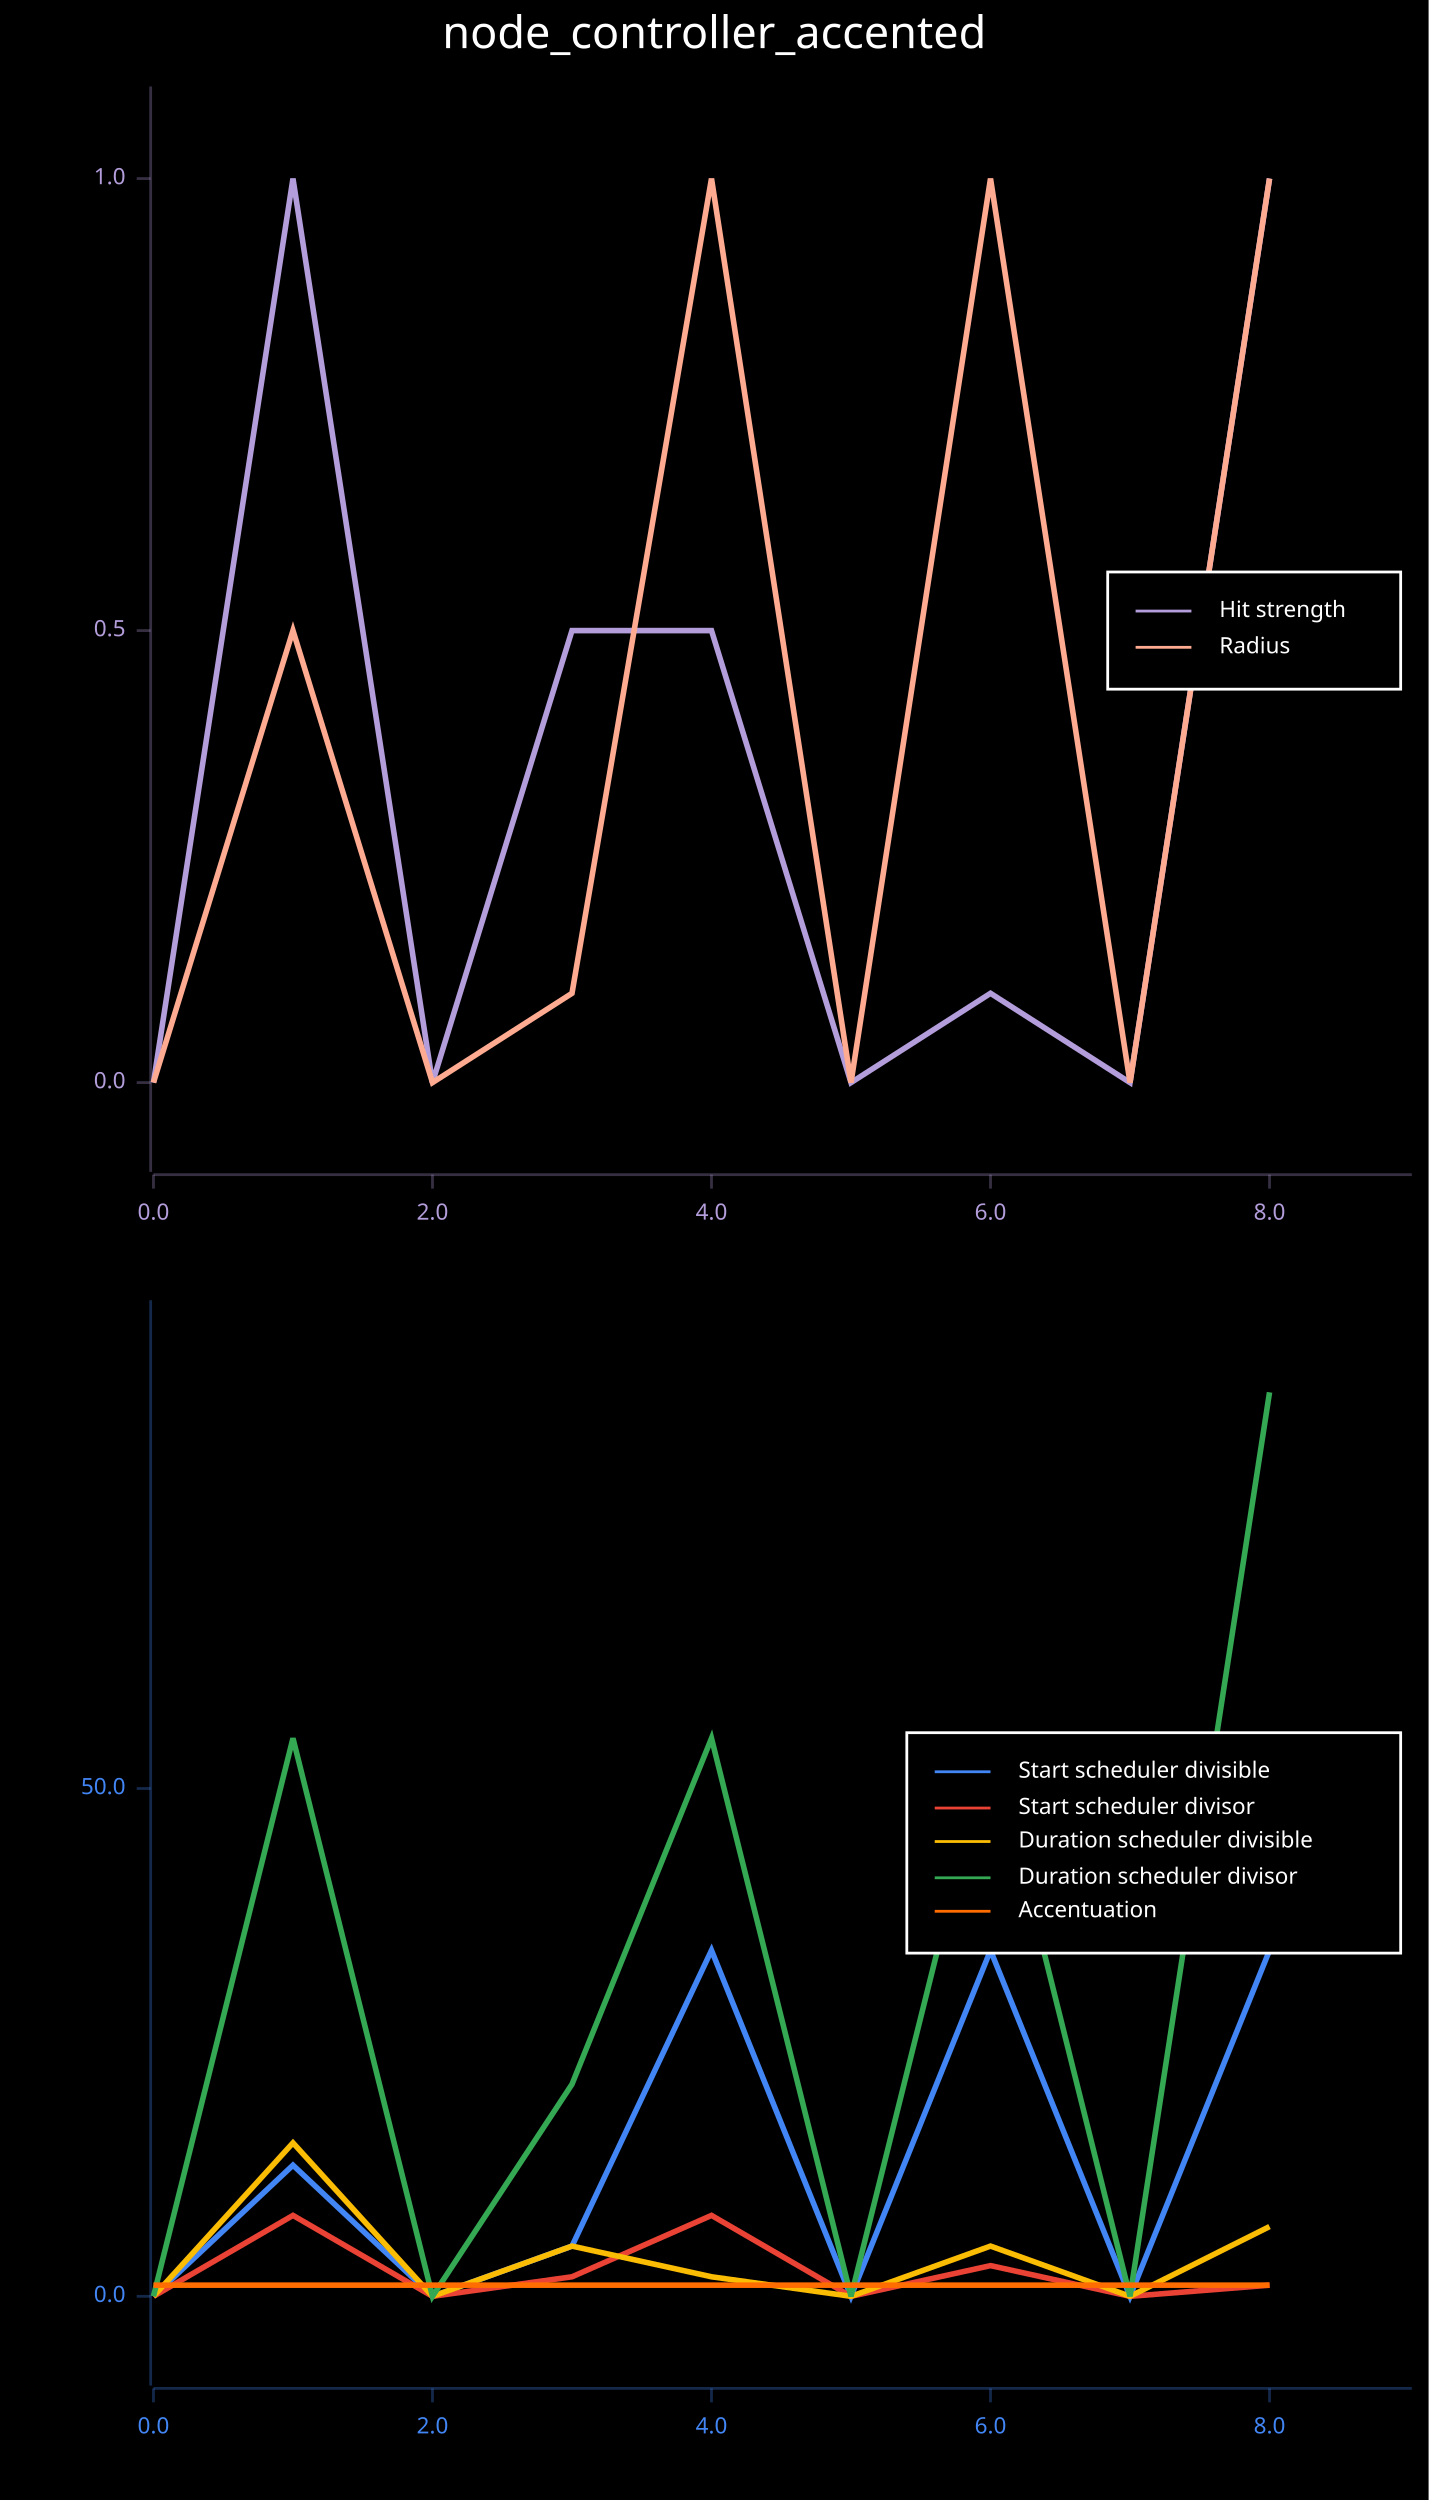
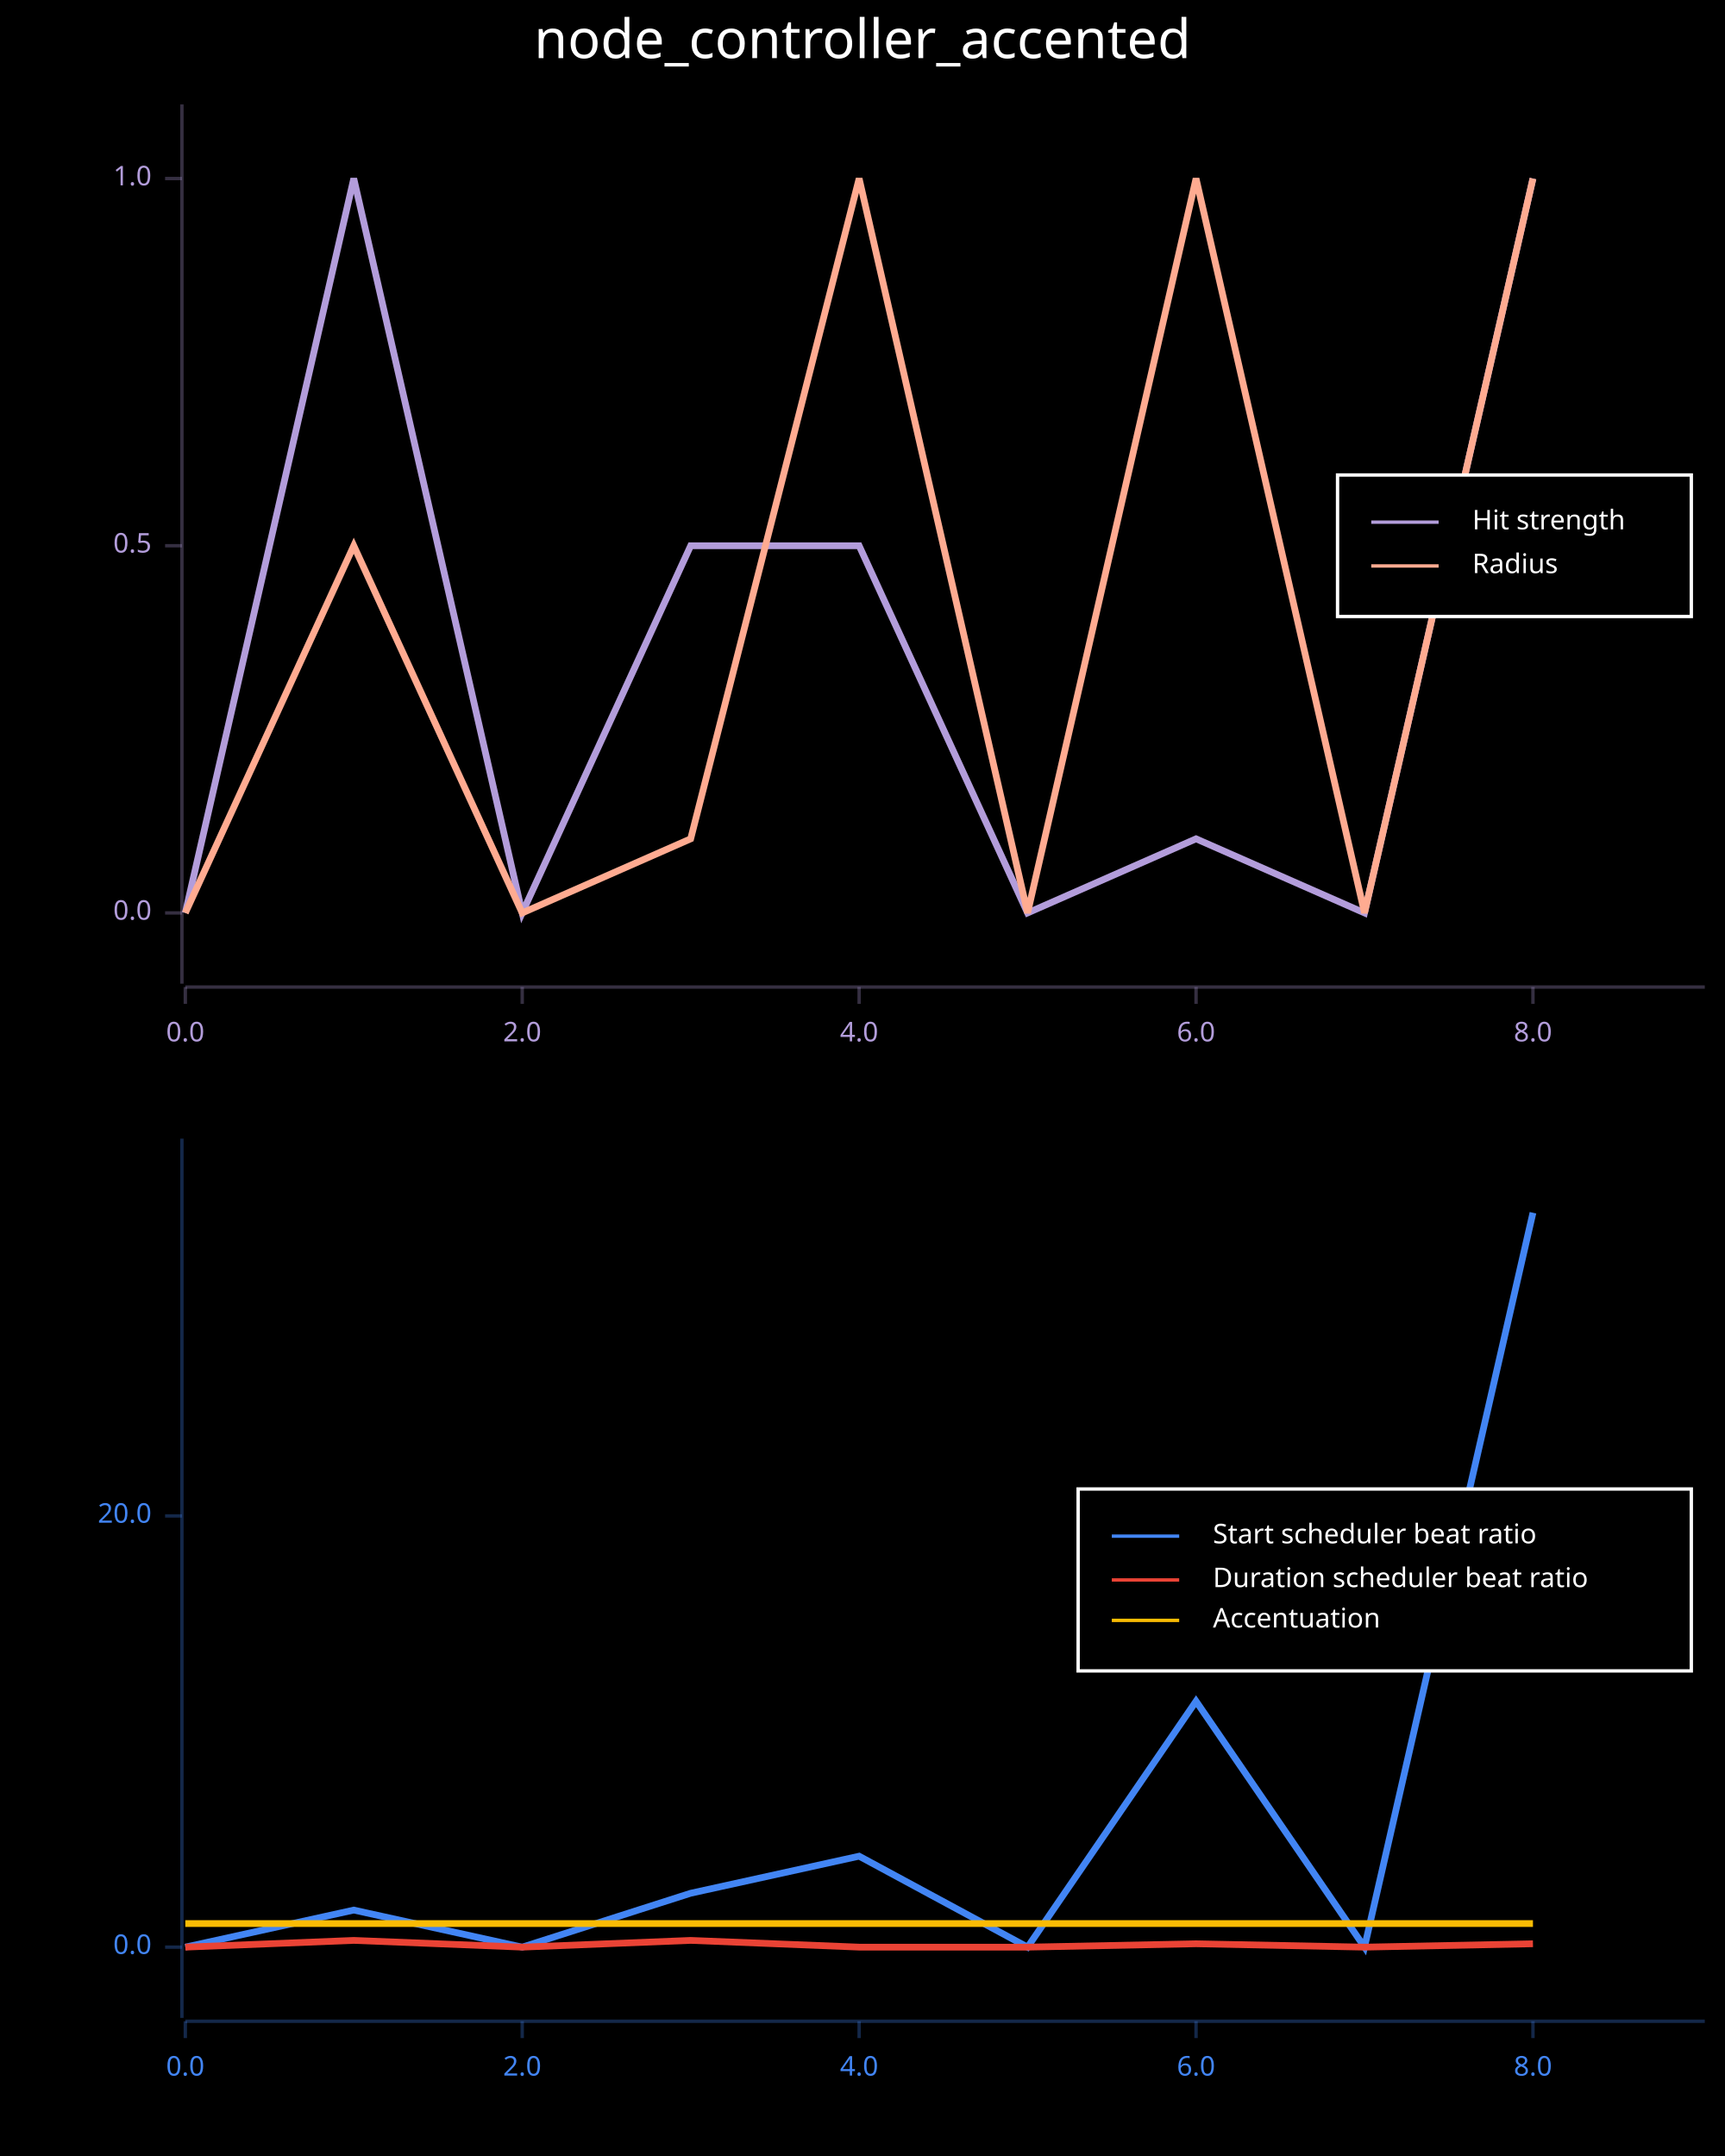
- <svg xmlns="http://www.w3.org/2000/svg" width="512" height="896" viewBox="0 0 512 896">
-   <rect x="0" y="0" width="512" height="896" opacity="1" fill="#000000" stroke="none" />
+ <svg xmlns="http://www.w3.org/2000/svg" width="512" height="640" viewBox="0 0 512 640">
+   <rect x="0" y="0" width="512" height="640" opacity="1" fill="#000000" stroke="none" />
  <text x="256" y="5" dy="0.76em" text-anchor="middle" font-family="sans-serif" font-size="16.129" opacity="1" fill="#FFFFFF">
node_controller_accented
</text>
-   <polyline fill="none" opacity="0.3" stroke="#B39DDB" stroke-width="1" points="54,31 54,420 " />
-   <text x="45" y="388" dy="0.5ex" text-anchor="end" font-family="sans-serif" font-size="8.065" opacity="1" fill="#B39DDB">
+   <polyline fill="none" opacity="0.3" stroke="#B39DDB" stroke-width="1" points="54,31 54,292 " />
+   <text x="45" y="271" dy="0.5ex" text-anchor="end" font-family="sans-serif" font-size="8.065" opacity="1" fill="#B39DDB">
0.0
</text>
-   <polyline fill="none" opacity="0.3" stroke="#B39DDB" stroke-width="1" points="49,388 54,388 " />
-   <text x="45" y="226" dy="0.5ex" text-anchor="end" font-family="sans-serif" font-size="8.065" opacity="1" fill="#B39DDB">
+   <polyline fill="none" opacity="0.3" stroke="#B39DDB" stroke-width="1" points="49,271 54,271 " />
+   <text x="45" y="162" dy="0.5ex" text-anchor="end" font-family="sans-serif" font-size="8.065" opacity="1" fill="#B39DDB">
0.5
</text>
-   <polyline fill="none" opacity="0.3" stroke="#B39DDB" stroke-width="1" points="49,226 54,226 " />
-   <text x="45" y="64" dy="0.5ex" text-anchor="end" font-family="sans-serif" font-size="8.065" opacity="1" fill="#B39DDB">
+   <polyline fill="none" opacity="0.3" stroke="#B39DDB" stroke-width="1" points="49,162 54,162 " />
+   <text x="45" y="53" dy="0.5ex" text-anchor="end" font-family="sans-serif" font-size="8.065" opacity="1" fill="#B39DDB">
1.0
</text>
-   <polyline fill="none" opacity="0.3" stroke="#B39DDB" stroke-width="1" points="49,64 54,64 " />
-   <polyline fill="none" opacity="0.3" stroke="#B39DDB" stroke-width="1" points="55,421 506,421 " />
-   <text x="55" y="431" dy="0.76em" text-anchor="middle" font-family="sans-serif" font-size="8.065" opacity="1" fill="#B39DDB">
+   <polyline fill="none" opacity="0.3" stroke="#B39DDB" stroke-width="1" points="49,53 54,53 " />
+   <polyline fill="none" opacity="0.3" stroke="#B39DDB" stroke-width="1" points="55,293 506,293 " />
+   <text x="55" y="303" dy="0.76em" text-anchor="middle" font-family="sans-serif" font-size="8.065" opacity="1" fill="#B39DDB">
0.0
</text>
-   <polyline fill="none" opacity="0.3" stroke="#B39DDB" stroke-width="1" points="55,421 55,426 " />
-   <text x="155" y="431" dy="0.76em" text-anchor="middle" font-family="sans-serif" font-size="8.065" opacity="1" fill="#B39DDB">
+   <polyline fill="none" opacity="0.3" stroke="#B39DDB" stroke-width="1" points="55,293 55,298 " />
+   <text x="155" y="303" dy="0.76em" text-anchor="middle" font-family="sans-serif" font-size="8.065" opacity="1" fill="#B39DDB">
2.0
</text>
-   <polyline fill="none" opacity="0.3" stroke="#B39DDB" stroke-width="1" points="155,421 155,426 " />
-   <text x="255" y="431" dy="0.76em" text-anchor="middle" font-family="sans-serif" font-size="8.065" opacity="1" fill="#B39DDB">
+   <polyline fill="none" opacity="0.3" stroke="#B39DDB" stroke-width="1" points="155,293 155,298 " />
+   <text x="255" y="303" dy="0.76em" text-anchor="middle" font-family="sans-serif" font-size="8.065" opacity="1" fill="#B39DDB">
4.0
</text>
-   <polyline fill="none" opacity="0.3" stroke="#B39DDB" stroke-width="1" points="255,421 255,426 " />
-   <text x="355" y="431" dy="0.76em" text-anchor="middle" font-family="sans-serif" font-size="8.065" opacity="1" fill="#B39DDB">
+   <polyline fill="none" opacity="0.3" stroke="#B39DDB" stroke-width="1" points="255,293 255,298 " />
+   <text x="355" y="303" dy="0.76em" text-anchor="middle" font-family="sans-serif" font-size="8.065" opacity="1" fill="#B39DDB">
6.0
</text>
-   <polyline fill="none" opacity="0.3" stroke="#B39DDB" stroke-width="1" points="355,421 355,426 " />
-   <text x="455" y="431" dy="0.76em" text-anchor="middle" font-family="sans-serif" font-size="8.065" opacity="1" fill="#B39DDB">
+   <polyline fill="none" opacity="0.3" stroke="#B39DDB" stroke-width="1" points="355,293 355,298 " />
+   <text x="455" y="303" dy="0.76em" text-anchor="middle" font-family="sans-serif" font-size="8.065" opacity="1" fill="#B39DDB">
8.0
</text>
-   <polyline fill="none" opacity="0.3" stroke="#B39DDB" stroke-width="1" points="455,421 455,426 " />
-   <polyline fill="none" opacity="1" stroke="#B39DDB" stroke-width="2" points="55,388 105,64 155,388 205,226 255,226 305,388 355,356 405,388 455,64 " />
-   <polyline fill="none" opacity="1" stroke="#FFAB91" stroke-width="2" points="55,388 105,226 155,388 205,356 255,64 305,388 355,64 405,388 455,64 " />
-   <rect x="397" y="205" width="105" height="42" opacity="1" fill="#000000" stroke="none" />
-   <rect x="397" y="205" width="105" height="42" opacity="1" fill="none" stroke="#FFFFFF" />
-   <text x="437" y="215" dy="0.76em" text-anchor="start" font-family="sans-serif" font-size="8.065" opacity="1" fill="#FFFFFF">
+   <polyline fill="none" opacity="0.3" stroke="#B39DDB" stroke-width="1" points="455,293 455,298 " />
+   <polyline fill="none" opacity="1" stroke="#B39DDB" stroke-width="2" points="55,271 105,53 155,271 205,162 255,162 305,271 355,249 405,271 455,53 " />
+   <polyline fill="none" opacity="1" stroke="#FFAB91" stroke-width="2" points="55,271 105,162 155,271 205,249 255,53 305,271 355,53 405,271 455,53 " />
+   <rect x="397" y="141" width="105" height="42" opacity="1" fill="#000000" stroke="none" />
+   <rect x="397" y="141" width="105" height="42" opacity="1" fill="none" stroke="#FFFFFF" />
+   <text x="437" y="151" dy="0.76em" text-anchor="start" font-family="sans-serif" font-size="8.065" opacity="1" fill="#FFFFFF">
Hit strength
</text>
-   <text x="437" y="228" dy="0.76em" text-anchor="start" font-family="sans-serif" font-size="8.065" opacity="1" fill="#FFFFFF">
+   <text x="437" y="164" dy="0.76em" text-anchor="start" font-family="sans-serif" font-size="8.065" opacity="1" fill="#FFFFFF">
Radius
</text>
-   <polyline fill="none" opacity="1" stroke="#B39DDB" stroke-width="1" points="407,219 427,219 " />
-   <polyline fill="none" opacity="1" stroke="#FFAB91" stroke-width="1" points="407,232 427,232 " />
-   <polyline fill="none" opacity="0.3" stroke="#4285F4" stroke-width="1" points="54,466 54,855 " />
-   <text x="45" y="823" dy="0.5ex" text-anchor="end" font-family="sans-serif" font-size="8.065" opacity="1" fill="#4285F4">
+   <polyline fill="none" opacity="1" stroke="#B39DDB" stroke-width="1" points="407,155 427,155 " />
+   <polyline fill="none" opacity="1" stroke="#FFAB91" stroke-width="1" points="407,168 427,168 " />
+   <polyline fill="none" opacity="0.3" stroke="#4285F4" stroke-width="1" points="54,338 54,599 " />
+   <text x="45" y="578" dy="0.5ex" text-anchor="end" font-family="sans-serif" font-size="8.065" opacity="1" fill="#4285F4">
0.0
</text>
-   <polyline fill="none" opacity="0.3" stroke="#4285F4" stroke-width="1" points="49,823 54,823 " />
-   <text x="45" y="641" dy="0.5ex" text-anchor="end" font-family="sans-serif" font-size="8.065" opacity="1" fill="#4285F4">
- 50.0
+   <polyline fill="none" opacity="0.3" stroke="#4285F4" stroke-width="1" points="49,578 54,578 " />
+   <text x="45" y="450" dy="0.5ex" text-anchor="end" font-family="sans-serif" font-size="8.065" opacity="1" fill="#4285F4">
+ 20.0
</text>
-   <polyline fill="none" opacity="0.3" stroke="#4285F4" stroke-width="1" points="49,641 54,641 " />
-   <polyline fill="none" opacity="0.3" stroke="#4285F4" stroke-width="1" points="55,856 506,856 " />
-   <text x="55" y="866" dy="0.76em" text-anchor="middle" font-family="sans-serif" font-size="8.065" opacity="1" fill="#4285F4">
+   <polyline fill="none" opacity="0.3" stroke="#4285F4" stroke-width="1" points="49,450 54,450 " />
+   <polyline fill="none" opacity="0.3" stroke="#4285F4" stroke-width="1" points="55,600 506,600 " />
+   <text x="55" y="610" dy="0.76em" text-anchor="middle" font-family="sans-serif" font-size="8.065" opacity="1" fill="#4285F4">
0.0
</text>
-   <polyline fill="none" opacity="0.3" stroke="#4285F4" stroke-width="1" points="55,856 55,861 " />
-   <text x="155" y="866" dy="0.76em" text-anchor="middle" font-family="sans-serif" font-size="8.065" opacity="1" fill="#4285F4">
+   <polyline fill="none" opacity="0.3" stroke="#4285F4" stroke-width="1" points="55,600 55,605 " />
+   <text x="155" y="610" dy="0.76em" text-anchor="middle" font-family="sans-serif" font-size="8.065" opacity="1" fill="#4285F4">
2.0
</text>
-   <polyline fill="none" opacity="0.3" stroke="#4285F4" stroke-width="1" points="155,856 155,861 " />
-   <text x="255" y="866" dy="0.76em" text-anchor="middle" font-family="sans-serif" font-size="8.065" opacity="1" fill="#4285F4">
+   <polyline fill="none" opacity="0.3" stroke="#4285F4" stroke-width="1" points="155,600 155,605 " />
+   <text x="255" y="610" dy="0.76em" text-anchor="middle" font-family="sans-serif" font-size="8.065" opacity="1" fill="#4285F4">
4.0
</text>
-   <polyline fill="none" opacity="0.3" stroke="#4285F4" stroke-width="1" points="255,856 255,861 " />
-   <text x="355" y="866" dy="0.76em" text-anchor="middle" font-family="sans-serif" font-size="8.065" opacity="1" fill="#4285F4">
+   <polyline fill="none" opacity="0.3" stroke="#4285F4" stroke-width="1" points="255,600 255,605 " />
+   <text x="355" y="610" dy="0.76em" text-anchor="middle" font-family="sans-serif" font-size="8.065" opacity="1" fill="#4285F4">
6.0
</text>
-   <polyline fill="none" opacity="0.3" stroke="#4285F4" stroke-width="1" points="355,856 355,861 " />
-   <text x="455" y="866" dy="0.76em" text-anchor="middle" font-family="sans-serif" font-size="8.065" opacity="1" fill="#4285F4">
+   <polyline fill="none" opacity="0.3" stroke="#4285F4" stroke-width="1" points="355,600 355,605 " />
+   <text x="455" y="610" dy="0.76em" text-anchor="middle" font-family="sans-serif" font-size="8.065" opacity="1" fill="#4285F4">
8.0
</text>
-   <polyline fill="none" opacity="0.3" stroke="#4285F4" stroke-width="1" points="455,856 455,861 " />
-   <polyline fill="none" opacity="1" stroke="#4285F4" stroke-width="2" points="55,823 105,776 155,823 205,805 255,699 305,823 355,699 405,823 455,699 " />
-   <polyline fill="none" opacity="1" stroke="#EA4335" stroke-width="2" points="55,823 105,794 155,823 205,816 255,794 305,823 355,812 405,823 455,819 " />
-   <polyline fill="none" opacity="1" stroke="#FBBC04" stroke-width="2" points="55,823 105,768 155,823 205,805 255,816 305,823 355,805 405,823 455,798 " />
-   <polyline fill="none" opacity="1" stroke="#34A853" stroke-width="2" points="55,823 105,623 155,823 205,747 255,623 305,823 355,623 405,823 455,499 " />
-   <polyline fill="none" opacity="1" stroke="#FF6D00" stroke-width="2" points="55,819 105,819 155,819 205,819 255,819 305,819 355,819 405,819 455,819 " />
-   <rect x="325" y="621" width="177" height="79" opacity="1" fill="#000000" stroke="none" />
-   <rect x="325" y="621" width="177" height="79" opacity="1" fill="none" stroke="#FFFFFF" />
-   <text x="365" y="631" dy="0.76em" text-anchor="start" font-family="sans-serif" font-size="8.065" opacity="1" fill="#FFFFFF">
- Start scheduler divisible
+   <polyline fill="none" opacity="0.3" stroke="#4285F4" stroke-width="1" points="455,600 455,605 " />
+   <polyline fill="none" opacity="1" stroke="#4285F4" stroke-width="2" points="55,578 105,567 155,578 205,562 255,551 305,578 355,505 405,578 455,360 " />
+   <polyline fill="none" opacity="1" stroke="#EA4335" stroke-width="2" points="55,578 105,576 155,578 205,576 255,578 305,578 355,577 405,578 455,577 " />
+   <polyline fill="none" opacity="1" stroke="#FBBC04" stroke-width="2" points="55,571 105,571 155,571 205,571 255,571 305,571 355,571 405,571 455,571 " />
+   <rect x="320" y="442" width="182" height="54" opacity="1" fill="#000000" stroke="none" />
+   <rect x="320" y="442" width="182" height="54" opacity="1" fill="none" stroke="#FFFFFF" />
+   <text x="360" y="452" dy="0.76em" text-anchor="start" font-family="sans-serif" font-size="8.065" opacity="1" fill="#FFFFFF">
+ Start scheduler beat ratio
</text>
-   <text x="365" y="644" dy="0.76em" text-anchor="start" font-family="sans-serif" font-size="8.065" opacity="1" fill="#FFFFFF">
- Start scheduler divisor
+   <text x="360" y="465" dy="0.76em" text-anchor="start" font-family="sans-serif" font-size="8.065" opacity="1" fill="#FFFFFF">
+ Duration scheduler beat ratio
</text>
-   <text x="365" y="656" dy="0.76em" text-anchor="start" font-family="sans-serif" font-size="8.065" opacity="1" fill="#FFFFFF">
- Duration scheduler divisible
- </text>
-   <text x="365" y="669" dy="0.76em" text-anchor="start" font-family="sans-serif" font-size="8.065" opacity="1" fill="#FFFFFF">
- Duration scheduler divisor
- </text>
-   <text x="365" y="681" dy="0.76em" text-anchor="start" font-family="sans-serif" font-size="8.065" opacity="1" fill="#FFFFFF">
+   <text x="360" y="477" dy="0.76em" text-anchor="start" font-family="sans-serif" font-size="8.065" opacity="1" fill="#FFFFFF">
Accentuation
</text>
-   <polyline fill="none" opacity="1" stroke="#4285F4" stroke-width="1" points="335,635 355,635 " />
-   <polyline fill="none" opacity="1" stroke="#EA4335" stroke-width="1" points="335,648 355,648 " />
-   <polyline fill="none" opacity="1" stroke="#FBBC04" stroke-width="1" points="335,660 355,660 " />
-   <polyline fill="none" opacity="1" stroke="#34A853" stroke-width="1" points="335,673 355,673 " />
-   <polyline fill="none" opacity="1" stroke="#FF6D00" stroke-width="1" points="335,685 355,685 " />
+   <polyline fill="none" opacity="1" stroke="#4285F4" stroke-width="1" points="330,456 350,456 " />
+   <polyline fill="none" opacity="1" stroke="#EA4335" stroke-width="1" points="330,469 350,469 " />
+   <polyline fill="none" opacity="1" stroke="#FBBC04" stroke-width="1" points="330,481 350,481 " />
</svg>
